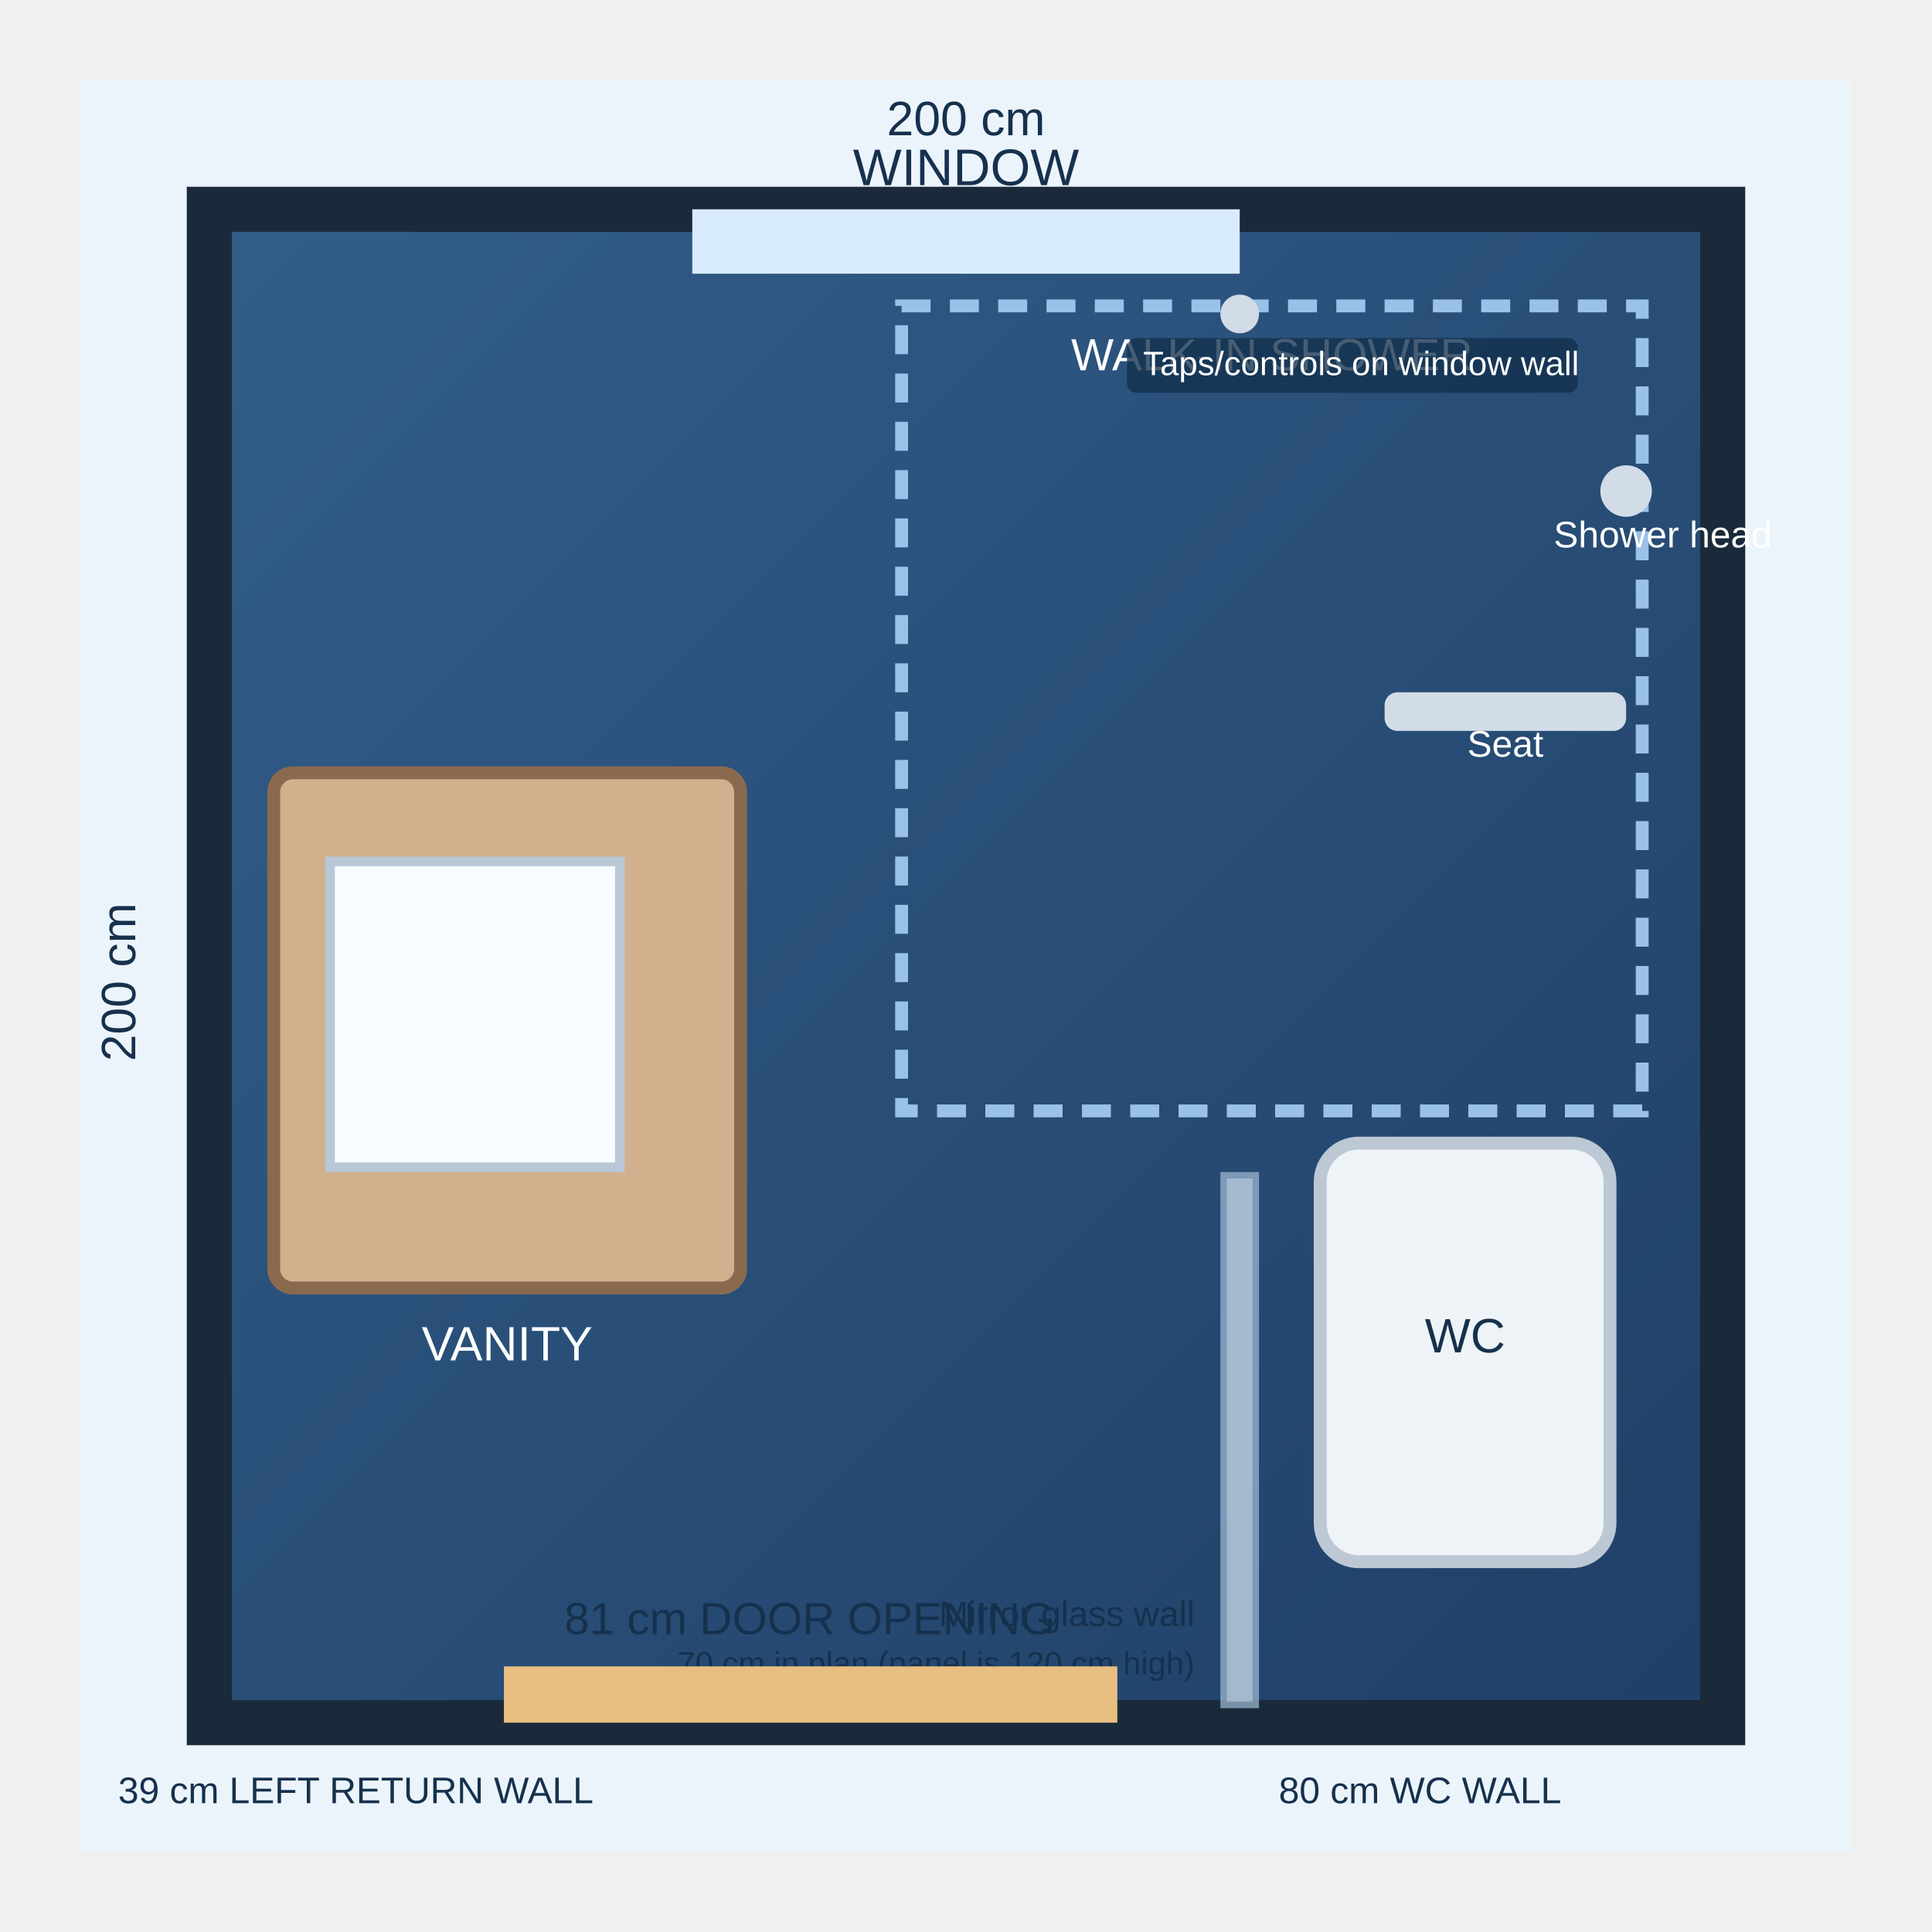
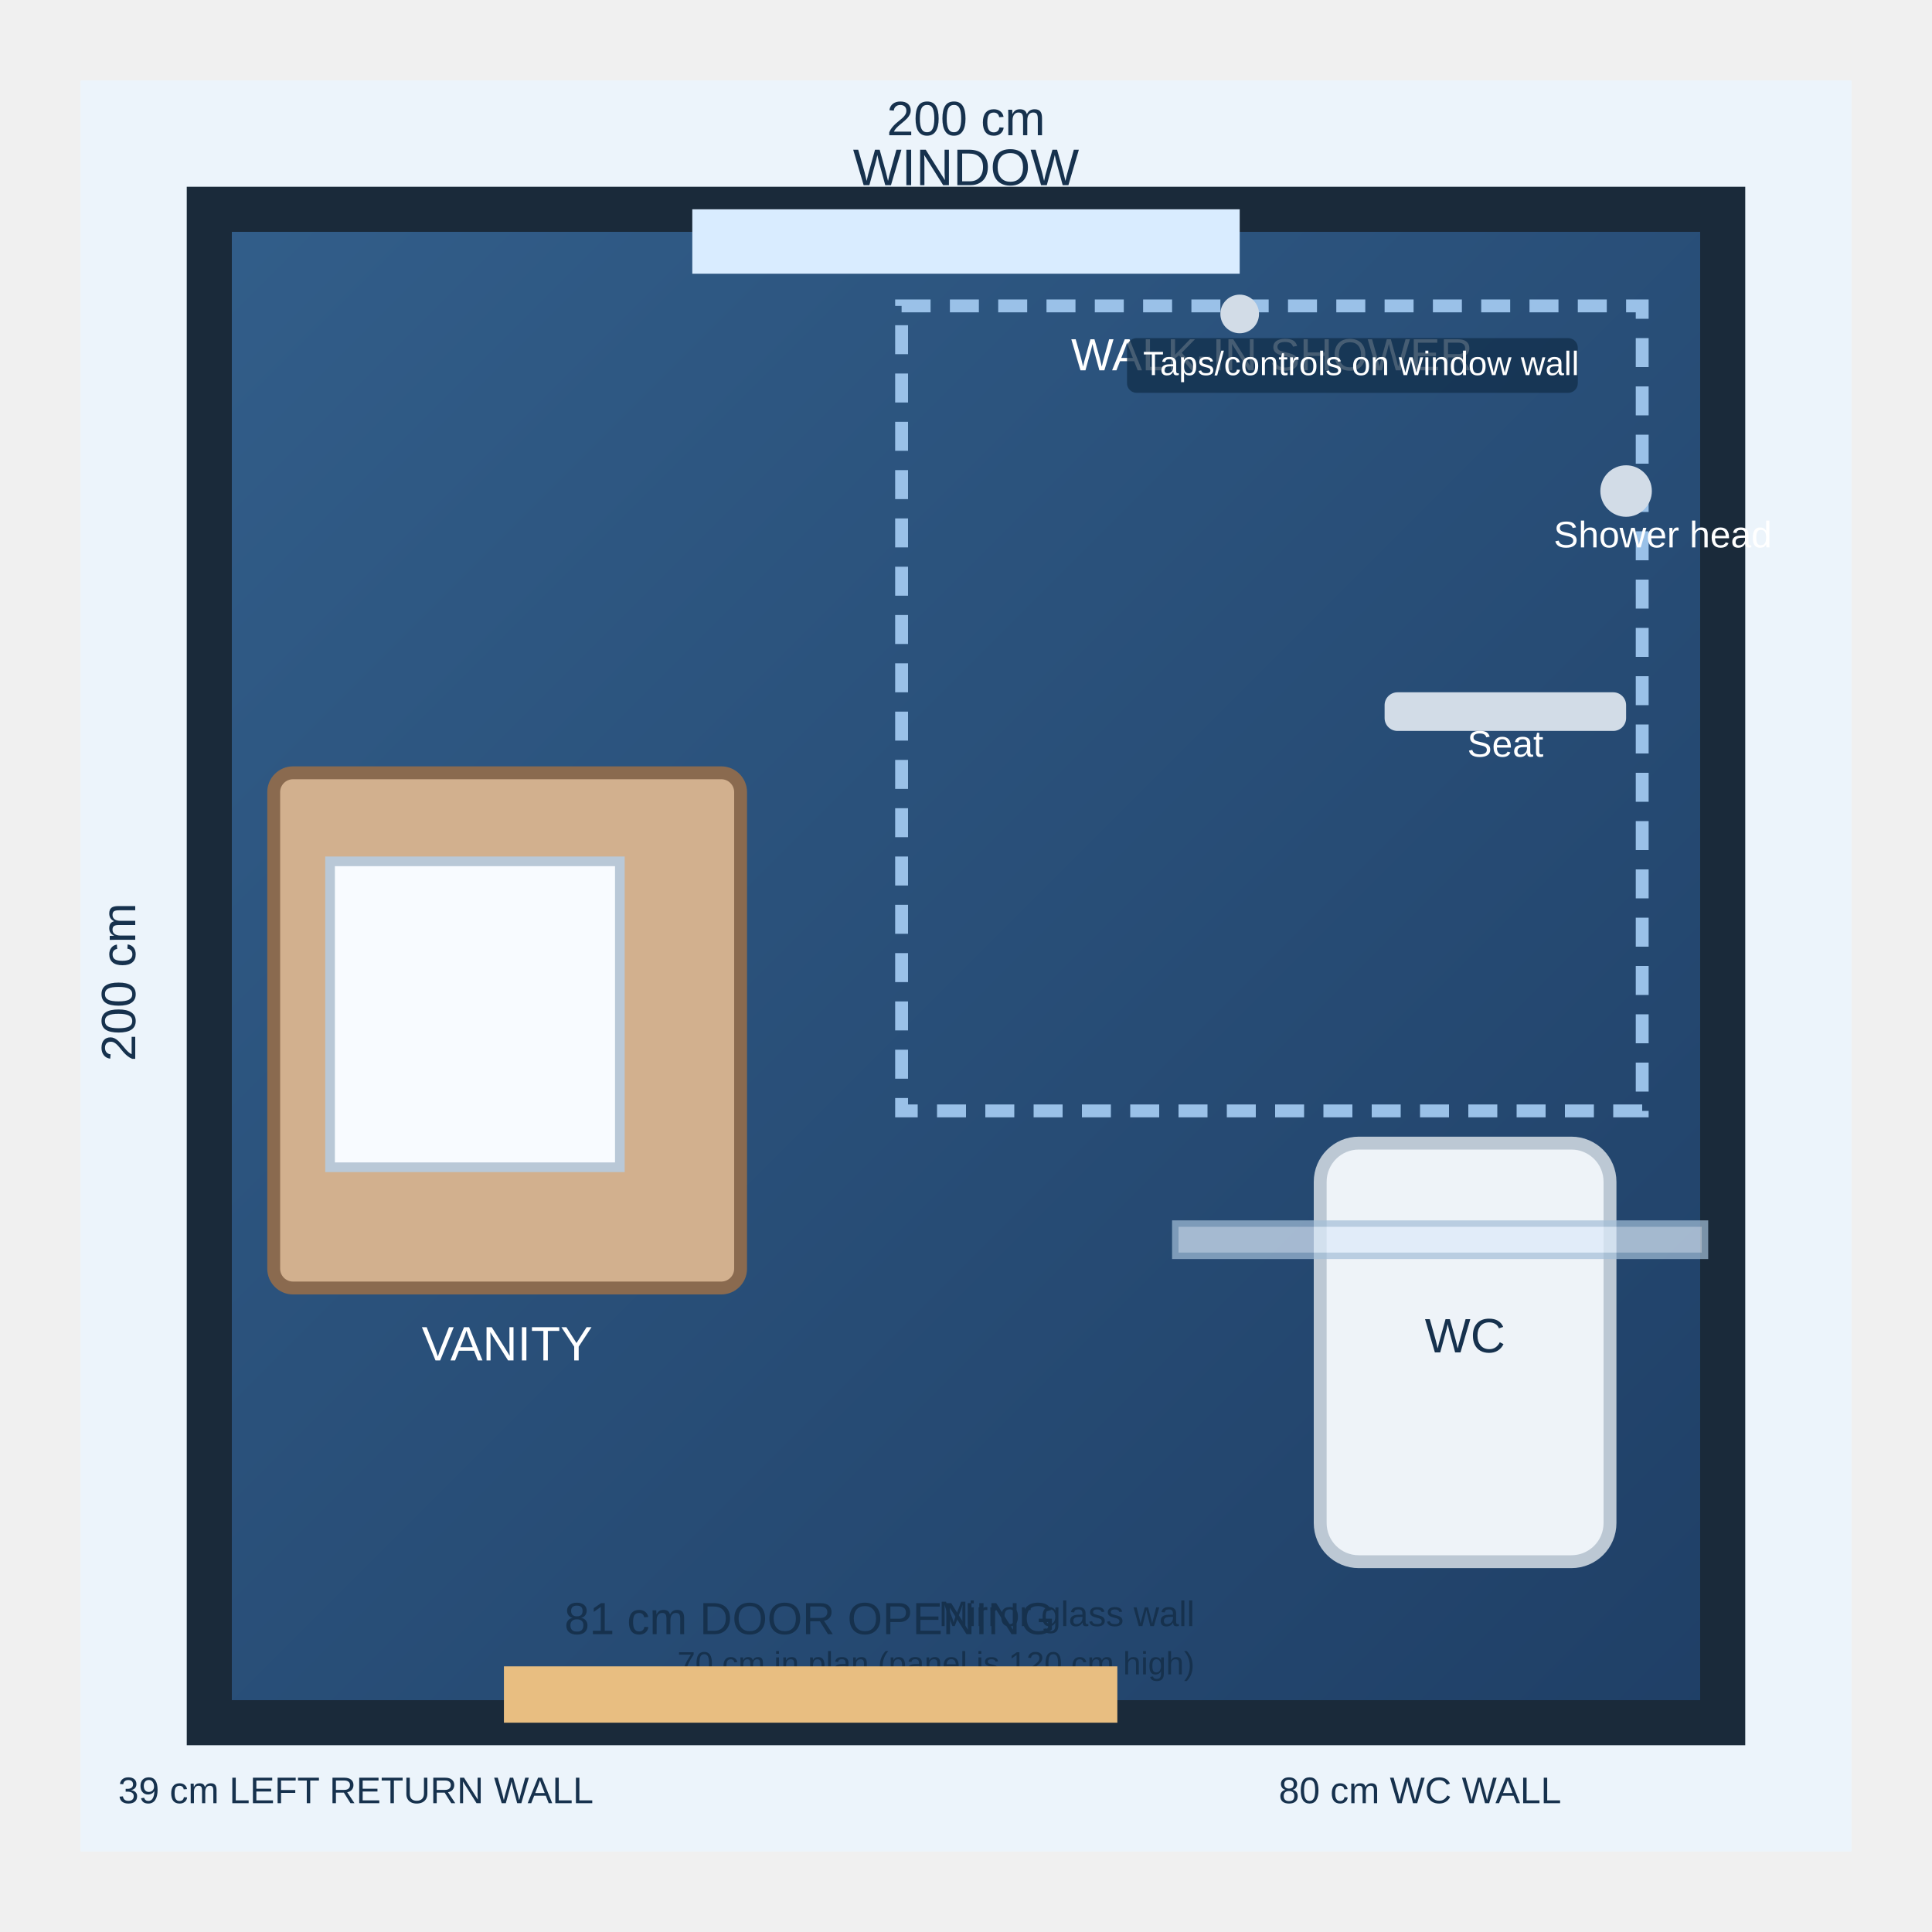
<svg xmlns="http://www.w3.org/2000/svg" width="1200" height="1200" viewBox="0 0 1200 1200" role="img" aria-labelledby="planTitle planDesc">
  <defs>
    <linearGradient id="bg" x1="0" y1="0" x2="1" y2="1">
      <stop offset="0%" stop-color="#325e8a" />
      <stop offset="100%" stop-color="#1f3f66" />
    </linearGradient>
    <style>
      .t { font-family: Arial, sans-serif; fill: #16314d; }
      .tl { font-family: Arial, sans-serif; fill: #ffffff; }
    </style>
  </defs>
  <rect x="50" y="50" width="1100" height="1100" fill="#ecf4fb" />
  <rect x="130" y="130" width="940" height="940" fill="url(#bg)" stroke="#1a2a3a" stroke-width="28" />
  <rect x="430" y="130" width="340" height="40" fill="#d9ecff" />
  <text x="600" y="115" class="t" font-size="32" text-anchor="middle">WINDOW</text>
  <rect x="170" y="480" width="290" height="320" rx="12" fill="#d2b08e" stroke="#8a6a4f" stroke-width="8" />
  <rect x="205" y="535" width="180" height="190" fill="#f8fbff" stroke="#b9c8d7" stroke-width="6" />
  <text x="315" y="845" class="tl" font-size="30" text-anchor="middle">VANITY</text>
  <rect x="560" y="190" width="460" height="500" fill="none" stroke="#9ac1e8" stroke-width="8" stroke-dasharray="18 12" />
  <text x="790" y="230" class="tl" font-size="28" text-anchor="middle">WALK-IN SHOWER</text>
  <circle cx="1010" cy="305" r="16" fill="#d2dce7" />
  <text x="965" y="340" class="tl" font-size="23">Shower head</text>
  <rect x="860" y="430" width="150" height="24" rx="8" fill="#d2dce7" />
  <text x="935" y="470" class="tl" font-size="23" text-anchor="middle">Seat</text>
  <circle cx="770" cy="195" r="12" fill="#d2dce7" />
  <rect x="700" y="210" width="280" height="34" rx="6" fill="#12304b" opacity="0.78" />
  <text x="710" y="233" class="tl" font-size="21">Taps/controls on window wall</text>
  <rect x="820" y="710" width="180" height="260" rx="24" fill="#eef3f8" stroke="#bcc8d4" stroke-width="8" />
  <text x="910" y="840" class="t" font-size="30" text-anchor="middle">WC</text>
-   <rect x="760" y="730" width="20" height="329" fill="#dbe9f9" opacity="0.7" stroke="#a3bdd7" stroke-width="4" />
+   <rect x="730" y="760" width="329" height="20" fill="#dbe9f9" opacity="0.7" stroke="#a3bdd7" stroke-width="4" />
  <text x="742" y="1010" class="t" font-size="22" text-anchor="end">Mirror glass wall</text>
  <text x="742" y="1040" class="t" font-size="20" text-anchor="end">70 cm in plan (panel is 120 cm high)</text>
  <rect x="313" y="1035" width="381" height="35" fill="#e8be81" />
  <text x="503" y="1015" class="t" font-size="28" text-anchor="middle">81 cm DOOR OPENING</text>
  <text x="221" y="1120" class="t" font-size="23" text-anchor="middle">39 cm LEFT RETURN WALL</text>
  <text x="882" y="1120" class="t" font-size="23" text-anchor="middle">80 cm WC WALL</text>
  <text x="84" y="610" class="t" font-size="30" transform="rotate(-90 84 610)" text-anchor="middle">200 cm</text>
  <text x="600" y="84" class="t" font-size="30" text-anchor="middle">200 cm</text>
</svg>
